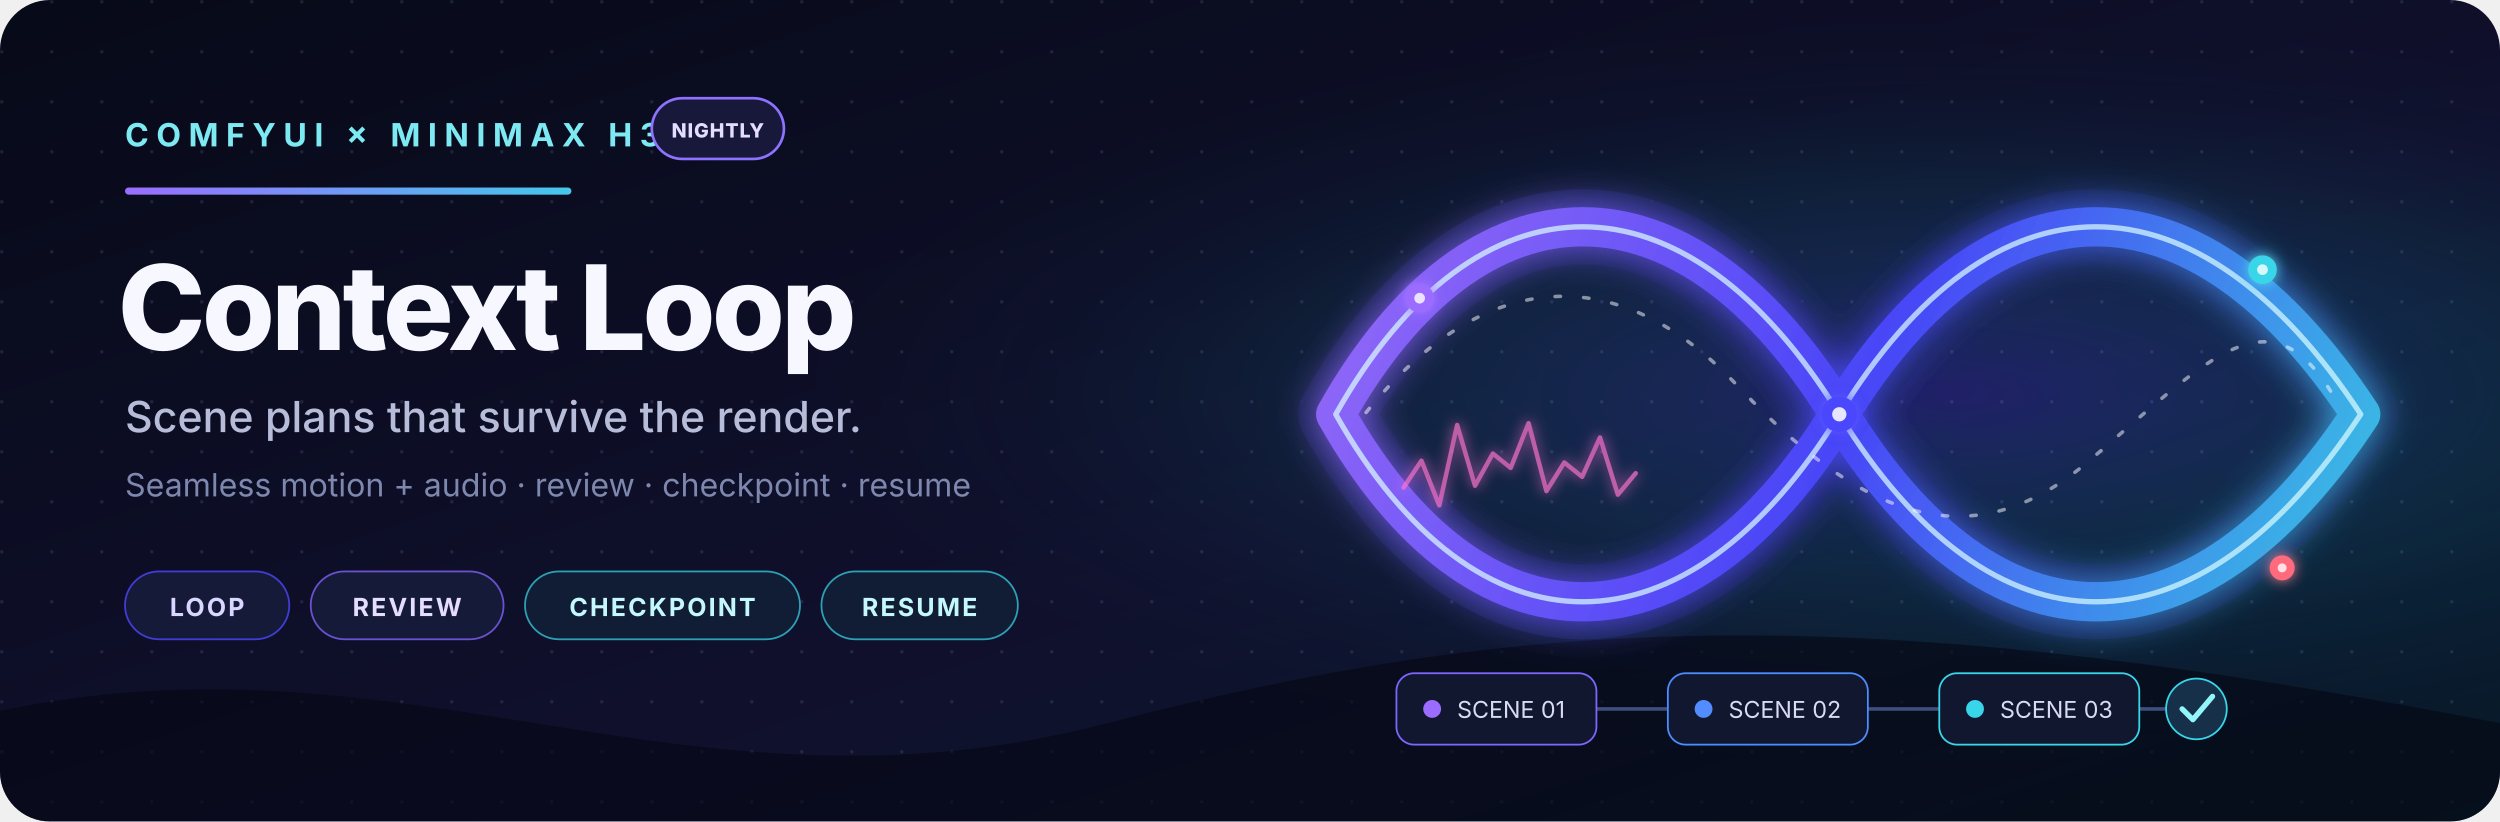
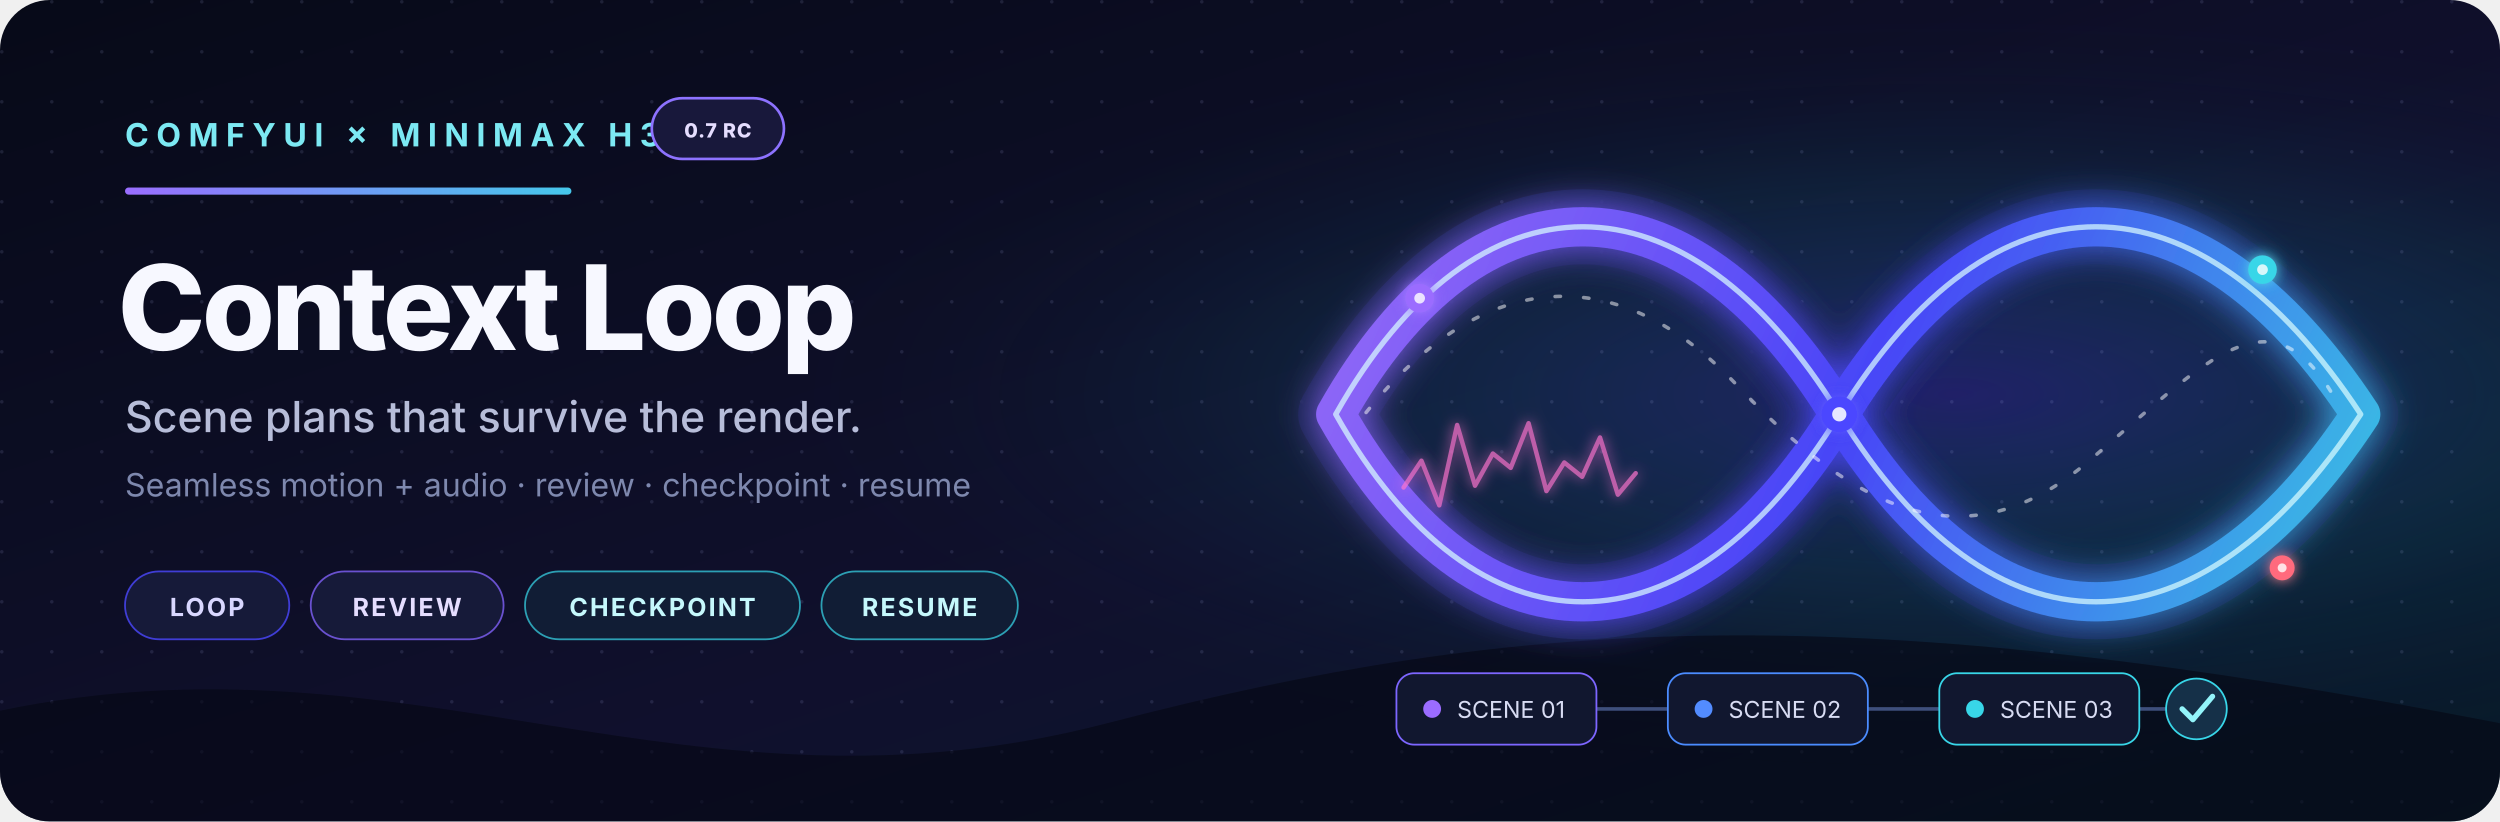
<svg xmlns="http://www.w3.org/2000/svg" width="1400" height="460" viewBox="0 0 1400 460" role="img" aria-labelledby="title desc">
  <defs>
    <linearGradient id="bg" x1="0" y1="0" x2="1" y2="1">
      <stop offset="0" stop-color="#070a18" />
      <stop offset="0.58" stop-color="#10102d" />
      <stop offset="1" stop-color="#071c2b" />
    </linearGradient>
    <radialGradient id="halo" cx="78%" cy="48%" r="48%">
      <stop offset="0" stop-color="#4b47ff" stop-opacity=".28" />
      <stop offset=".55" stop-color="#19cde4" stop-opacity=".08" />
      <stop offset="1" stop-color="#070a18" stop-opacity="0" />
    </radialGradient>
    <linearGradient id="ribbon" x1="760" y1="100" x2="1340" y2="360" gradientUnits="userSpaceOnUse">
      <stop offset="0" stop-color="#9b6cff" />
      <stop offset=".48" stop-color="#4b47ff" />
      <stop offset="1" stop-color="#38d6e8" />
    </linearGradient>
    <linearGradient id="accent" x1="66" y1="0" x2="360" y2="0" gradientUnits="userSpaceOnUse">
      <stop stop-color="#9b6cff" />
      <stop offset="1" stop-color="#38d6e8" />
    </linearGradient>
    <pattern id="grid" width="28" height="28" patternUnits="userSpaceOnUse">
      <circle cx="1" cy="1" r="1" fill="#b8c3ff" opacity=".12" />
    </pattern>
    <filter id="glow" x="-40%" y="-40%" width="180%" height="180%">
      <feGaussianBlur stdDeviation="11" result="blur" />
      <feMerge>
        <feMergeNode in="blur" />
        <feMergeNode in="SourceGraphic" />
      </feMerge>
    </filter>
    <filter id="soft" x="-30%" y="-30%" width="160%" height="160%">
      <feGaussianBlur stdDeviation="4" result="blur" />
      <feMerge>
        <feMergeNode in="blur" />
        <feMergeNode in="SourceGraphic" />
      </feMerge>
    </filter>
    <clipPath id="round">
      <rect width="1400" height="460" rx="28" />
    </clipPath>
  </defs>
  <g clip-path="url(#round)">
    <rect width="1400" height="460" fill="url(#bg)" />
    <rect width="1400" height="460" fill="url(#halo)" />
    <rect width="1400" height="460" fill="url(#grid)" />
    <path d="M0 398C230 350 386 466 620 405S1040 335 1400 405V460H0Z" fill="#050713" opacity=".62" />
    <g font-family="Inter, ui-sans-serif, system-ui, -apple-system, Segoe UI, sans-serif">
      <text x="70" y="82" fill="#7ce9f3" font-size="18" font-weight="700" letter-spacing="4.2">COMFYUI × MINIMAX H3</text>
      <g transform="translate(365 55)">
        <rect width="74" height="34" rx="17" fill="#18183b" stroke="#8d72ff" stroke-width="1.5" />
-         <text x="37" y="22" fill="#e5ddff" font-size="11" font-weight="800" letter-spacing=".5" text-anchor="middle">NIGHTLY</text>
+         <text x="37" y="22" fill="#e5ddff" font-size="11" font-weight="800" letter-spacing=".5" text-anchor="middle">0.7 RC</text>
      </g>
      <rect x="70" y="105" width="250" height="4" rx="2" fill="url(#accent)" />
      <text x="66" y="196" fill="#f7f8ff" font-size="66" font-weight="760" letter-spacing="-2">Context Loop</text>
      <text x="70" y="242" fill="#b7bdd9" font-size="24" font-weight="450">Scene plans that survive the render.</text>
      <text x="70" y="278" fill="#7e88ae" font-size="18">Seamless motion + audio · review · checkpoint · resume</text>
      <g font-size="14" font-weight="700" letter-spacing="1.2">
        <g transform="translate(70 320)">
          <rect width="92" height="38" rx="19" fill="#161a39" stroke="#4b47ff" stroke-opacity=".8" />
          <text x="46" y="25" fill="#d9d7ff" text-anchor="middle">LOOP</text>
        </g>
        <g transform="translate(174 320)">
          <rect width="108" height="38" rx="19" fill="#161a39" stroke="#8060f7" stroke-opacity=".8" />
          <text x="54" y="25" fill="#e5ddff" text-anchor="middle">REVIEW</text>
        </g>
        <g transform="translate(294 320)">
          <rect width="154" height="38" rx="19" fill="#111d35" stroke="#38d6e8" stroke-opacity=".72" />
          <text x="77" y="25" fill="#c5f8fc" text-anchor="middle">CHECKPOINT</text>
        </g>
        <g transform="translate(460 320)">
          <rect width="110" height="38" rx="19" fill="#111d35" stroke="#38d6e8" stroke-opacity=".72" />
          <text x="55" y="25" fill="#c5f8fc" text-anchor="middle">RESUME</text>
        </g>
      </g>
    </g>
    <g fill="none" stroke-linecap="round" stroke-linejoin="round">
      <path d="M748 232C827 92 944 92 1030 232S1230 372 1322 232C1230 92 1116 92 1030 232S827 372 748 232Z" stroke="#182453" stroke-width="42" opacity=".8" />
      <path d="M748 232C827 92 944 92 1030 232S1230 372 1322 232C1230 92 1116 92 1030 232S827 372 748 232Z" stroke="url(#ribbon)" stroke-width="22" opacity=".95" filter="url(#glow)" />
      <path d="M748 232C827 92 944 92 1030 232S1230 372 1322 232C1230 92 1116 92 1030 232S827 372 748 232Z" stroke="#d8fbff" stroke-width="3" opacity=".72" />
      <path d="M765 231C832 148 907 146 973 216S1101 317 1170 258S1271 162 1307 222" stroke="#ffffff" stroke-width="2" stroke-dasharray="3 13" opacity=".5" />
      <path d="M786 273l10-15 10 25 10-45 10 34 10-18 10 8 10-25 10 38 10-16 10 8 10-22 10 32 10-12" stroke="#ff74cf" stroke-width="2.5" opacity=".72" filter="url(#soft)" />
    </g>
    <g filter="url(#soft)">
      <circle cx="795" cy="167" r="8" fill="#9b6cff" />
      <circle cx="795" cy="167" r="3" fill="#fff" opacity=".8" />
      <circle cx="1030" cy="232" r="10" fill="#4b47ff" />
      <circle cx="1030" cy="232" r="4" fill="#fff" opacity=".86" />
      <circle cx="1267" cy="151" r="8" fill="#38d6e8" />
      <circle cx="1267" cy="151" r="3" fill="#fff" opacity=".8" />
      <circle cx="1278" cy="318" r="7" fill="#ff6b7d" />
      <circle cx="1278" cy="318" r="2.5" fill="#fff" opacity=".8" />
    </g>
    <g transform="translate(782 377)" font-family="Inter, ui-sans-serif, system-ui, sans-serif">
      <path d="M42 20H458" stroke="#3e4f7c" stroke-width="2" />
      <g transform="translate(0)">
        <rect width="112" height="40" rx="10" fill="#11172f" stroke="#7d66ff" />
        <circle cx="20" cy="20" r="5" fill="#9b6cff" />
        <text x="34" y="25" fill="#d8dcf3" font-size="13">SCENE 01</text>
      </g>
      <g transform="translate(152)">
        <rect width="112" height="40" rx="10" fill="#11172f" stroke="#4b8cff" />
        <circle cx="20" cy="20" r="5" fill="#538cff" />
        <text x="34" y="25" fill="#d8dcf3" font-size="13">SCENE 02</text>
      </g>
      <g transform="translate(304)">
        <rect width="112" height="40" rx="10" fill="#11172f" stroke="#38d6e8" />
        <circle cx="20" cy="20" r="5" fill="#38d6e8" />
        <text x="34" y="25" fill="#d8dcf3" font-size="13">SCENE 03</text>
      </g>
      <circle cx="448" cy="20" r="17" fill="#153048" stroke="#38d6e8" />
      <path d="M440 20l6 6 11-13" fill="none" stroke="#93f4fa" stroke-width="3" stroke-linecap="round" stroke-linejoin="round" />
    </g>
  </g>
</svg>
